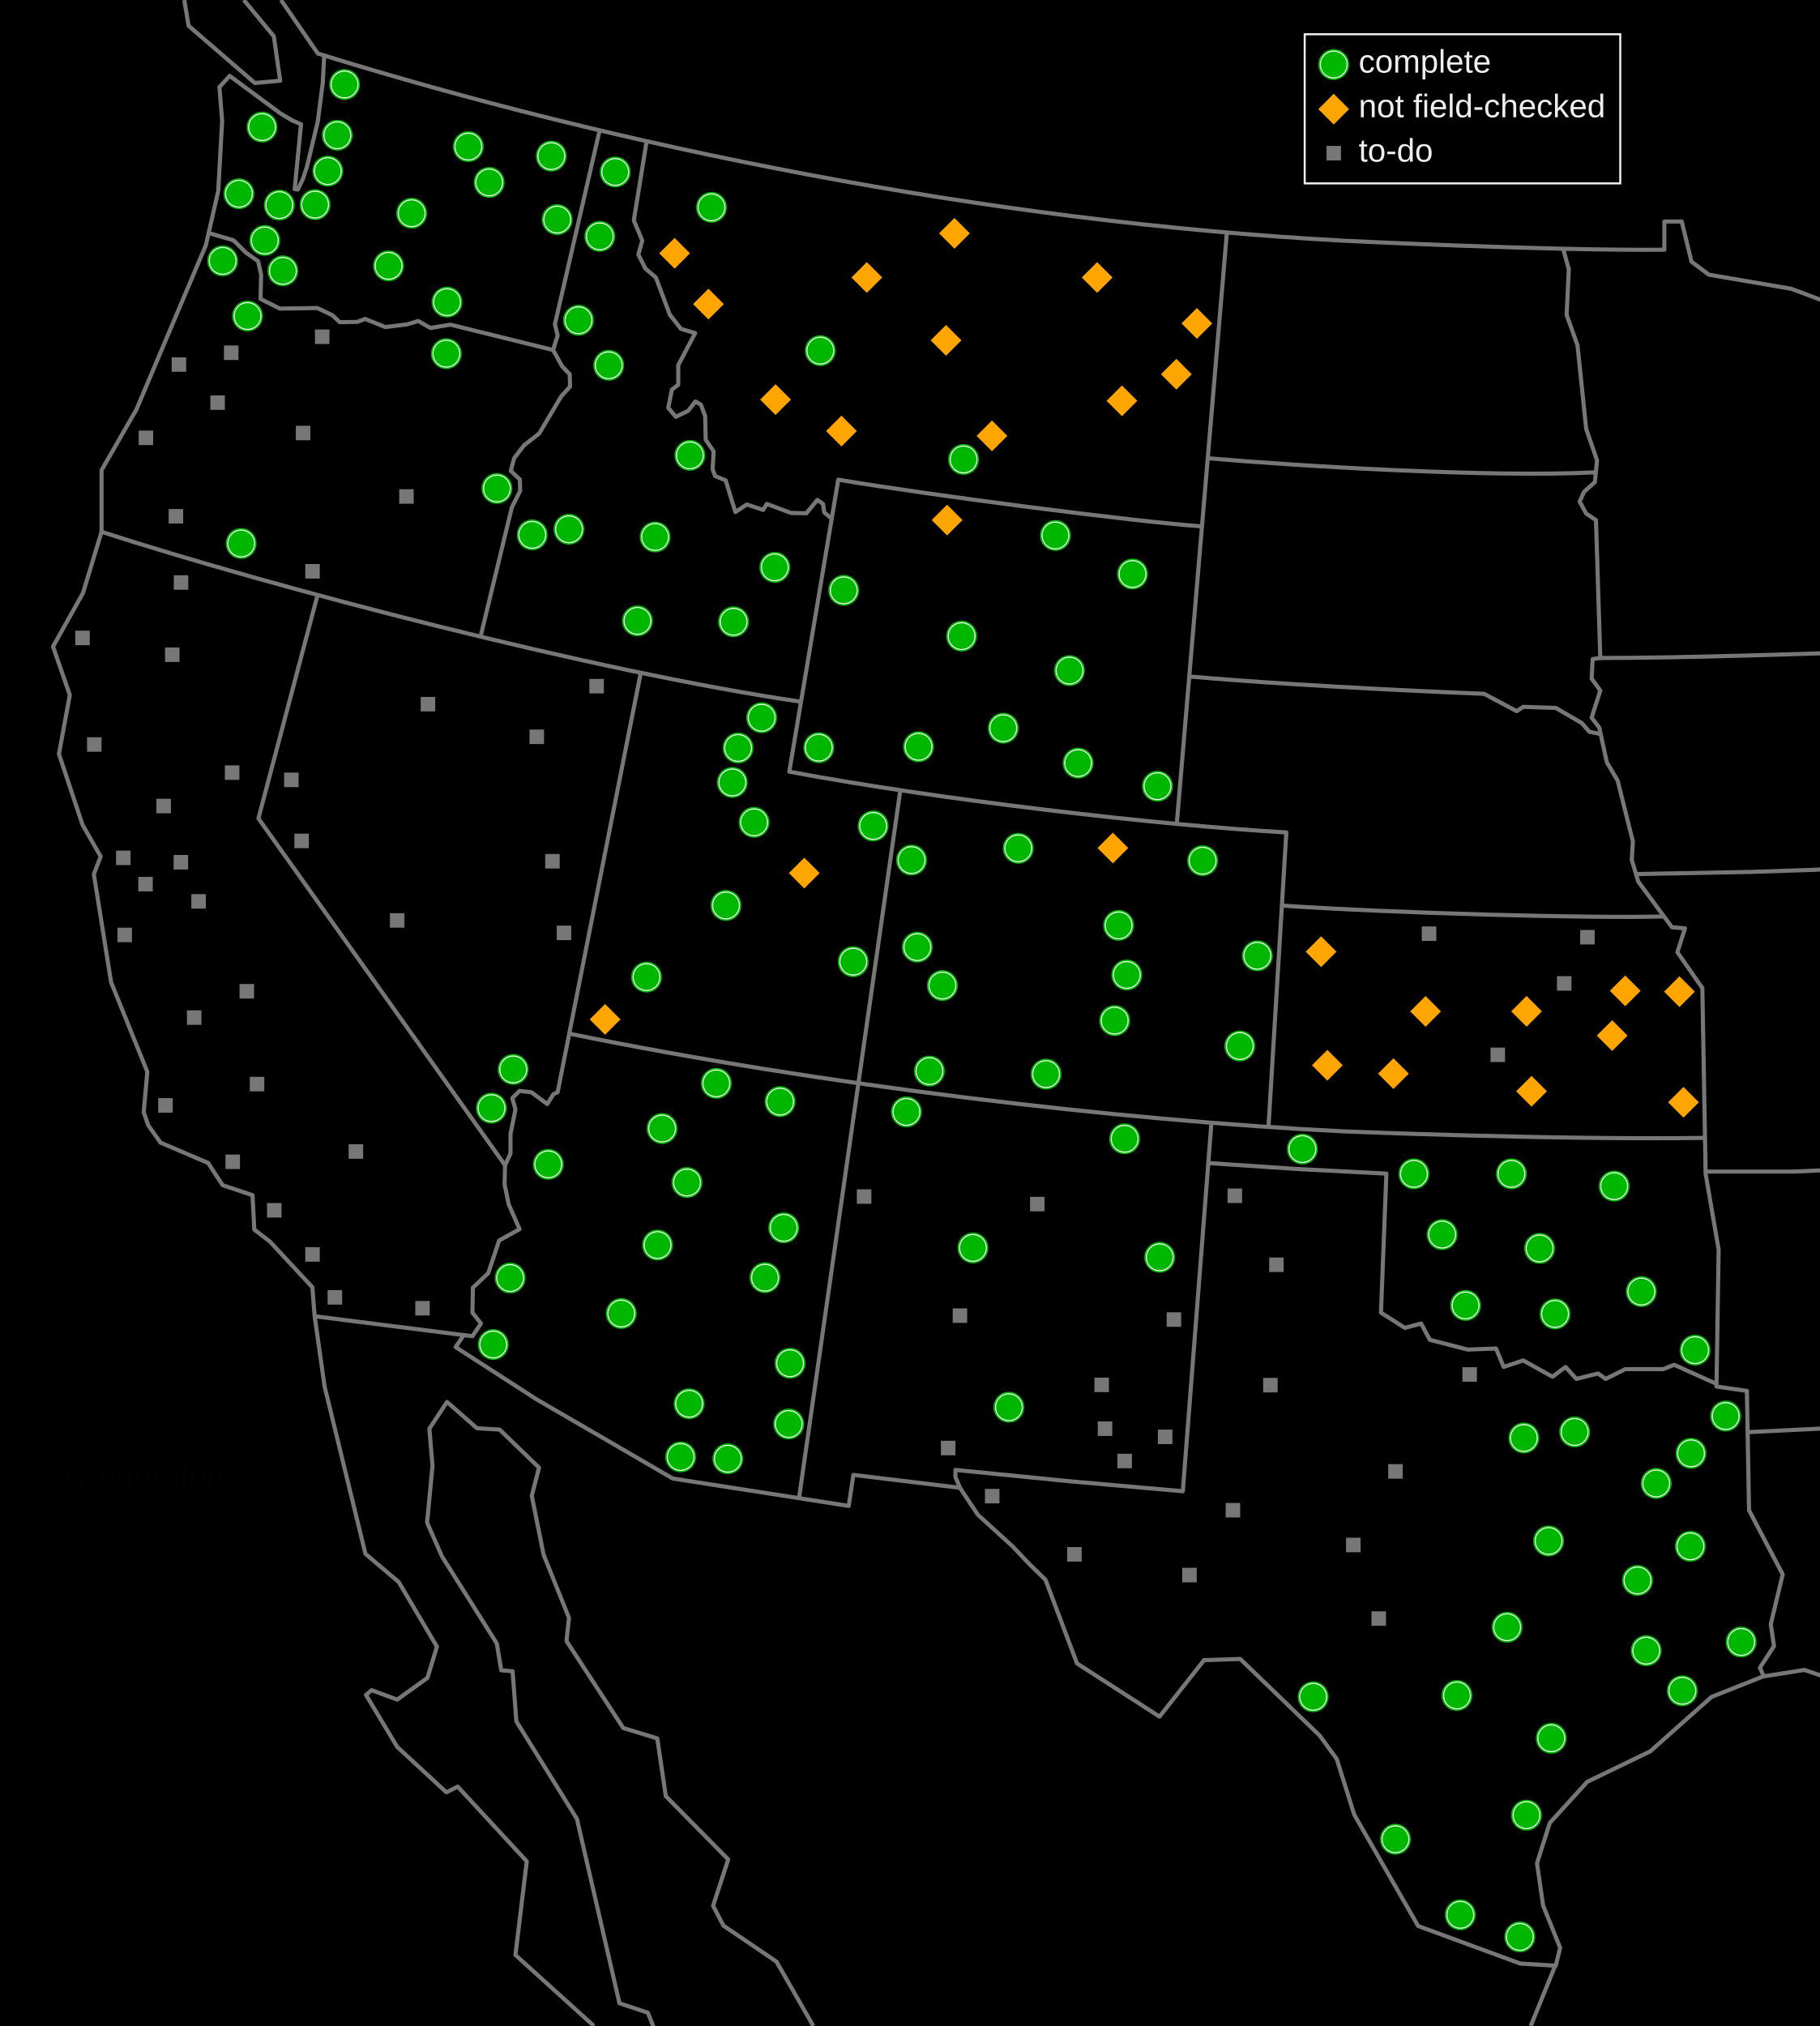
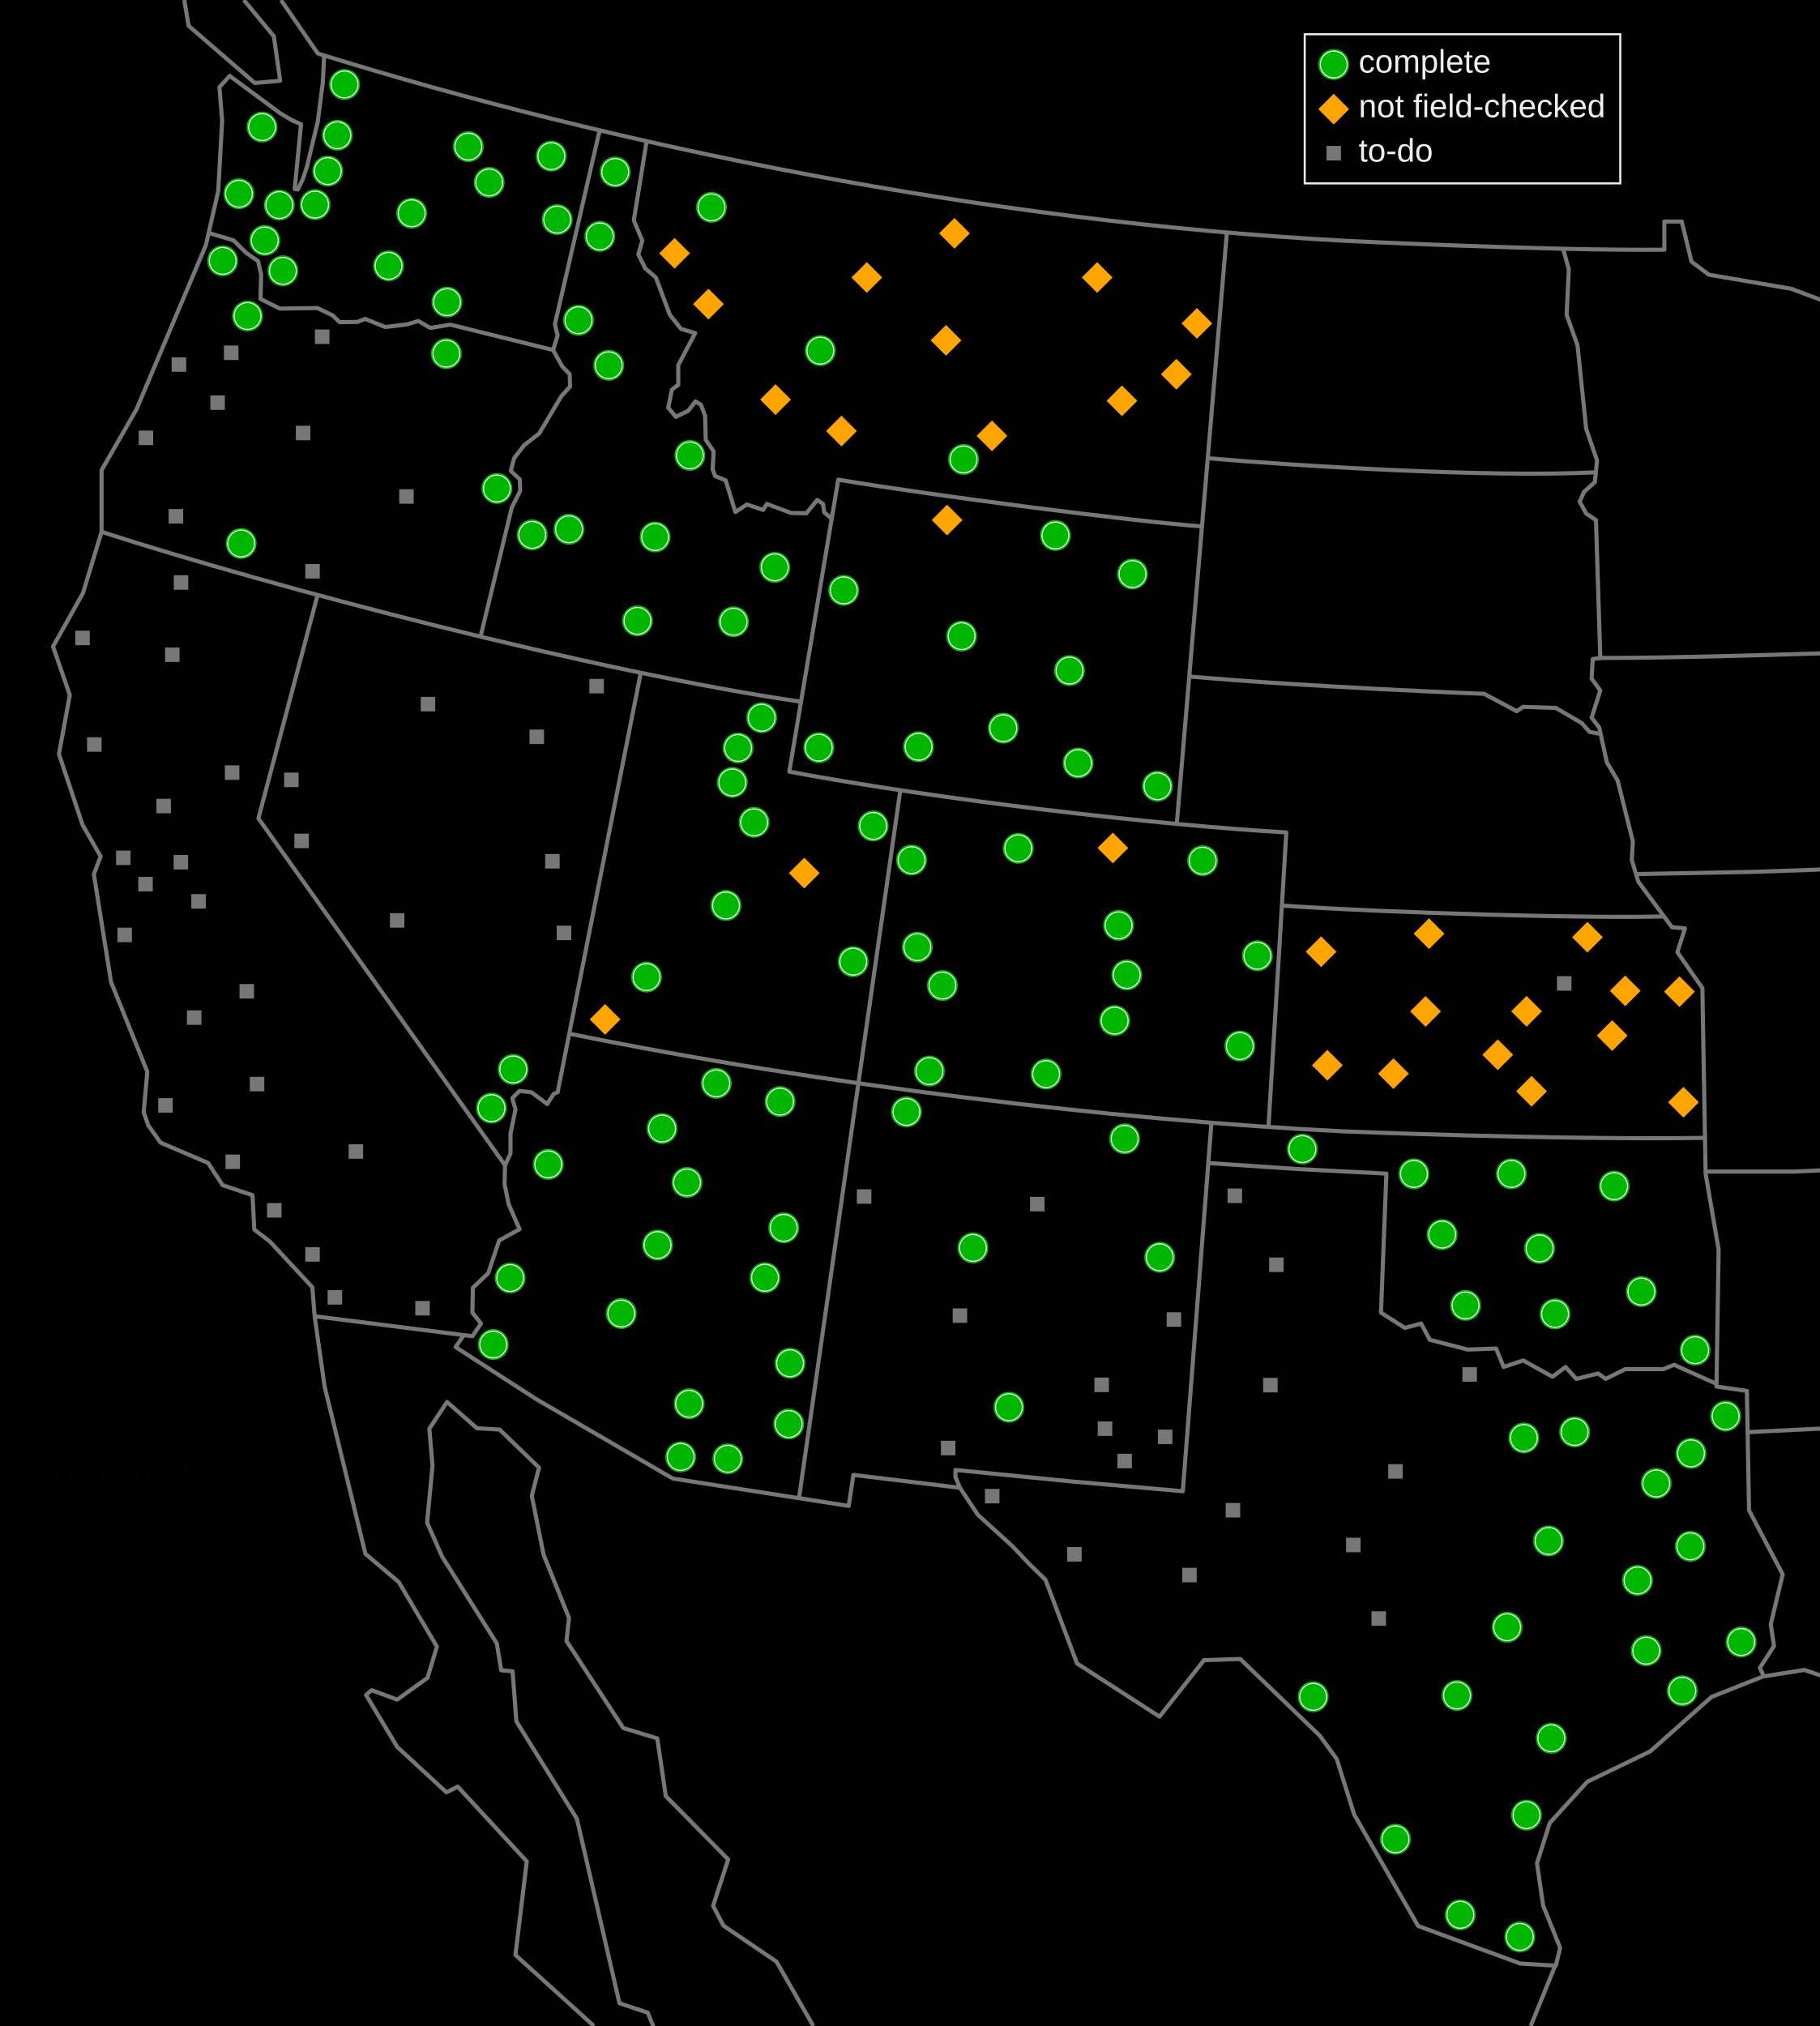
<svg xmlns="http://www.w3.org/2000/svg" xmlns:xlink="http://www.w3.org/1999/xlink" version="1.1" x="0px" y="0px" width="501.68px" height="558.55px" viewBox="0 0 501.68 558.55" xml:space="preserve">
  <symbol id="all" viewBox="-4.25 -4.25 8.5 8.5">
    <path style="fill:#00B700;" d="M4.25,0c0-2.35-1.9-4.25-4.25-4.25c-2.35,0-4.25,1.9-4.25,4.25S-2.35,4.25,0,4.25C2.35,4.25,4.25,2.35,4.25,0z" />
    <path style="fill:none;stroke:#FFFFFF;stroke-width:0.283;stroke-miterlimit:10;" d="M3.69,0c0-2.04-1.65-3.69-3.69-3.69S-3.68-2.04-3.68,0S-2.04,3.69,0,3.69S3.69,2.04,3.69,0z" />
  </symbol>
  <symbol id="cleanup" viewBox="-4.25 -4.25 8.5 8.5">
    <rect x="-3" y="-3" width="6" height="6" transform="rotate(45)" style="fill:orange" />
  </symbol>
  <symbol id="open" viewBox="-4.25 -4.25 8.5 8.5">
    <rect x="-2" y="-2" width="4" height="4" style="fill:#777" />
  </symbol>
  <symbol id="TODO" viewBox="-4.25 -4.25 8.5 8.5">
    <rect x="-2" y="-2" width="4" height="4" style="fill:red" />
  </symbol>
  <g id="map">
    <rect width="597.74" height="558.55" />
    <text id="made_by_nautofon" transform="matrix(1 0 0 1 15.00 410.00)" style="font-family:'ArialMT','Arial',sans-serif;fill:#020202;font-size:9px;">by nautofon</text>
    <path style="fill:none;stroke:#777777;stroke-width:1.134;stroke-linejoin:round;stroke-miterlimit:10;" d="M77.47,0l10.16,14.75c81.55,25.39,184,46.31,282.83,51.61 0 0 55.799 2.787 88.427 2.487v-7.783h4.789l2.694 11.076 4.789 3.592 22.75 3.891 14.368 5.388 10.178-2.993 17.362 4.49-13.47 7.184-18.858 18.559 0.299 2.395" />
    <line style="fill:none;stroke:#777777;stroke-width:1.134;stroke-linejoin:round;stroke-miterlimit:10;" x1="338.27" y1="64.1" x2="324.45" y2="227.16" />
    <polyline style="fill:none;stroke:#777777;stroke-width:1.134;stroke-linejoin:round;stroke-miterlimit:10;" points="87.56,164.04 71.25,225.62 139.25,321.25" />
    <polyline style="fill:none;stroke:#777777;stroke-width:1.134;stroke-linejoin:round;stroke-miterlimit:10;" points="176.67,185.49 153.75,301.12 152.62,301.62 150.88,304.38 146.5,301.12 143.25,300.75 141.25,302.75 142.12,305.88 140.75,312.62 140.75,318 139.25,321.25 139.12,326.5 140.25,332 143.25,338.88 137.62,342 134.62,351 130.38,355 130.25,361.88 132.62,364.88 130.25,368.38 86.75,362.88" />
    <polyline style="fill:none;stroke:#777777;stroke-width:1.134;stroke-linejoin:round;stroke-miterlimit:10;" points="50.81,0 52,7.12 70.25,22.88 77.25,22.25 75.5,10 67.22,0" />
    <path style="fill:none;stroke:#777777;stroke-width:1.134;stroke-linejoin:round;stroke-miterlimit:10;" d="m89.39 15.3-0.39 7.45-1.38 10.75-3 12.5-1.12 3.38-1.38 2.87-0.87-0.13 1.75-17.87-2.5-1.08-3.21-1.92-13.96-10.33-2.83 3.08 0.75 9.33-1.08 19.34-3.42 14.95-19.13 45.26-9.62 16.74v17l-5.12 16.88-8.26 14.75 4.63 13.37-3 16.26 6.5 19.5 5 8.74-1.87 4.88 4.74 29.75 10 24.75-1 11.12 1.26 3.63 3.37 4.75 13.13 5.62 4 6.13 8.24 2.75 0.5 9.5 4.26 3.25 11.74 12.63 0.63 8 2.75 19.37 11.25 46.13 9.177 7.754 10.54 17.833-2.607 8.605-8.344 5.997-7.04-2.607-1.565 1.304 8.605 14.341 13.559 12.516 3.129-1.565 19.035 20.599-3.129 25.814 21.642 19.574" />
    <path style="fill:none;stroke:#777777;stroke-width:1.134;stroke-linejoin:round;stroke-miterlimit:10;" d="m180.18 558.79-1.565-3.911-7.822-2.607-11.734-50.846-16.688-26.857-1.043-13.82-3.129-0.261-1.228-7.413-15.09-23.953-4.13-9.37 1.5-15.63-0.87-10.24 4.87-7.38 8.25 7.25 6.25 0.37 10.87 10.5-2 7.76 3.26 16.24 6.997 17.413-0.687 6.37 15.645 23.989 9.387 2.868 2.347 15.906 17.21 17.47-4.172 12.777 2.868 5.476 14.602 9.909 10.169 17.749" />
    <path style="fill:none;stroke:#777777;stroke-width:1.134;stroke-linejoin:round;stroke-miterlimit:10;" d="m127.87 368.07-2.25 3.31 22.26 14.37 37.62 21.87 48.5 7.55 1.29-8.55 29.38 3.55 4.95 7.45 9.5 8.63 4.68 4.93 4.464 4.358 8.681 23.049 22.75 14.668 12.273-15.566 9.989-0.323 21.93 21.149 4.666 6.405 4.83 15.362 17.624 30.7 28.183 10.36 9.765 0.577 1.202-4.926-4.701-11.674-1.683-11.626 3.523-11.123 10.338-11.353 17.362-8.382 16.902-15.012 14.229-5.642 11.375-1.796 13.171 4.49 14.967-3.592 14.368 10.477 12.872-0.299 6.585-4.191 6.885 2.395 2.694-2.993-3.891-3.592-0.299-8.082-2.993-5.388 6.885-4.191 13.47-2.395 15.53 0.898" />
    <line style="fill:none;stroke:#777777;stroke-width:1.134;stroke-linejoin:round;stroke-miterlimit:10;" x1="248.23" y1="217.87" x2="220.3" y2="413.04" />
    <path style="fill:none;stroke:#777777;stroke-width:1.134;stroke-linejoin:round;stroke-miterlimit:10;" d="M28,146.62c47.23,15.27,136.03,38.56,192.86,46.85" />
    <path style="fill:none;stroke:#777777;stroke-width:1.134;stroke-linejoin:round;stroke-miterlimit:10;" d="M156.95 284.97c69.54 14.18 151.01 23.87 213.51 26.94 0 0 58.194 2.396 99.503 1.797" />
    <path style="fill:none;stroke:#777777;stroke-width:1.134;stroke-linejoin:round;stroke-miterlimit:10;" d="M331.36,145.12c-18.79-1.34-74.68-8.56-100.24-12.88l-13.5,80.5c41,7.71,102.37,14.82,137.04,16.75l-4.92,81.2" />
    <polyline style="fill:none;stroke:#777777;stroke-width:1.134;stroke-linejoin:round;stroke-miterlimit:10;" points="334.01,309.54 326.12,411.12 295.42,408.42 263.42,405.25 263.42,407.17 264.67,410.17" />
    <path style="fill:none;stroke:#777777;stroke-width:1.134;stroke-linejoin:round;stroke-miterlimit:10;" d="m333.16 320.64 24.461 1.643 24.63 1.276-1.497 38.332 6.585 4.191 4.49-1.197 2.395 4.49 10.477 2.694 7.783-0.299 2.095 5.089 5.388-1.796 8.082 4.49 3.592-2.694 2.993 3.293 5.987-1.497 2.095 1.497 5.388-2.694h10.477l2.993-1.197 11.974 5.388" />
    <path style="fill:none;stroke:#777777;stroke-width:1.134;stroke-linejoin:round;stroke-miterlimit:10;" d="m353.22 249.65c31.131 2.095 85.611 3.592 105.67 2.993" />
    <path style="fill:none;stroke:#777777;stroke-width:1.134;stroke-linejoin:round;stroke-miterlimit:10;" d="m327.78 186.49c34.125 2.993 81.42 4.789 81.42 4.789l8.98 4.789 1.796-1.197 8.98 0.299 7.184 4.191 2.095 2.395 2.993 0.599" />
    <path style="fill:none;stroke:#777777;stroke-width:1.134;stroke-linejoin:round;stroke-miterlimit:10;" d="m332.87 126.32c24.246 2.095 77.529 5.388 107.16 3.891" />
    <polyline style="fill:none;stroke:#777777;stroke-width:1.134;stroke-linejoin:round;stroke-miterlimit:10;" points="165.33,35.93 153,89.38 153.75,92.5 152.5,96.5 155,101 157.08,103.17 157.17,106.58 154.75,109.25 148.67,119.5 144.5,122.75 141.75,126.33 140.83,129.83 143.33,132.17 143.42,135.33 141.12,139.88 132.49,175.53" />
    <polyline style="fill:none;stroke:#777777;stroke-width:1.134;stroke-linejoin:round;stroke-miterlimit:10;" points="178.29,38.93 174.75,60.75 177.08,66.33 176,70.17 177.92,74 180.83,76.5 184.67,86.75 187.75,90.67 191.67,91.83 187,100.67 187,106.08 185.25,107.42 184.25,112.42 186.33,114.92 189.75,113.25 191.75,110.67 193.25,111.58 194.42,114.67 194.58,121.25 196.75,124.42 196.5,129.42 197.17,131.25 200.08,132.42 202.75,141.17 205.92,139.08 210.42,140.58 211.42,138.92 218.08,141.42 222.33,141.5 225.33,137.83 226.92,138.92 227.25,141.25 229.32,143.01" />
    <polyline style="fill:none;stroke:#777777;stroke-width:1.134;stroke-linejoin:round;stroke-miterlimit:10;" points="57.53,64.23 64.38,66.25 67.92,69.75 71.17,72 72,75.75 71.83,82.42 77.17,85.08 87.5,84.92 91.67,86.92 93.67,88.83 98.5,88.75 100.67,87.92 106.25,90.17 112.25,89.42 115.33,88.5 118.67,90.42 124.17,89.5 152.5,96.5" />
    <path style="fill:none;stroke:#777777;stroke-width:1.134;stroke-linejoin:round;stroke-miterlimit:10;" d="m431.05 68.847 1.497 5.388-0.599 12.572 2.993 8.382 2.395 23.049 2.993 8.681-0.599 5.987-2.993 2.694-1.197 2.694 1.796 3.293 2.694 1.796 1.197 38.016-2.095 0.299-0.299 5.388 2.395 3.293-2.395 7.484 2.095 2.694 2.095 9.579 2.993 5.089 4.191 16.763-0.299 5.089 1.796 5.987 9.28 12.572 3.592 0.299-2.095 6.585 6.885 9.878 0.898 51.187 3.592 20.954-0.599 37.717 8.382 1.197 0.599 32.927 9.28 17.661-3.293 13.77 0.898 5.987-3.891 5.987 1.197 2.694" />
    <path style="fill:none;stroke:#777777;stroke-width:1.134;stroke-linejoin:round;stroke-miterlimit:10;" d="m440.93 181.4c24.246 0 58.371-1.197 76.93-1.796" />
    <path style="fill:none;stroke:#777777;stroke-width:1.134;stroke-linejoin:round;stroke-miterlimit:10;" d="m451.1 240.97 32.029-0.599 17.661-0.599 12.273-0.898 5.089 4.789" />
    <path style="fill:none;stroke:#777777;stroke-width:1.134;stroke-linejoin:round;stroke-miterlimit:10;" d="m470.56 322.99h24.246l32.329-1.497 17.062 0.299 1.796 2.694-4.789 5.987 10.776-0.299" />
    <path style="fill:none;stroke:#777777;stroke-width:1.134;stroke-linejoin:round;stroke-miterlimit:10;" d="m481.94 394.83 48.792-2.395" />
    <path style="fill:none;stroke:#777777;stroke-width:1.134;stroke-linejoin:round;stroke-miterlimit:10;" d="m428.87 541.7-6.822 16.841" />
  </g>
  <g id="legend" transform="translate(55)">
    <rect x="304.73" y="9.44" style="stroke:#EEEEEE;stroke-width:0.567;stroke-miterlimit:10;" width="87" height="41.12" />
    <text transform="matrix(1 0 0 1 319.5923 44.5608)" style="fill:#EEEEEE; font-family:'ArialMT','Arial',sans-serif; font-size:9px;">to-do</text>
    <use xlink:href="#open" width="8.5" height="8.5" id="legend-unkown_1_" x="-4.25" y="-4.25" transform="matrix(1 0 0 -1 312.729 42.2266)" style="overflow:visible;" />
    <text transform="matrix(1 0 0 1 319.5923 32.3207)" style="fill:#EEEEEE; font-family:'ArialMT','Arial',sans-serif; font-size:9px;">not field-checked</text>
    <use xlink:href="#cleanup" width="8.5" height="8.5" id="legend-some_1_" x="-4.25" y="-4.25" transform="matrix(1 0 0 -1 312.729 30.0874)" style="overflow:visible;" />
    <text transform="matrix(1 0 0 1 319.5933 20.0199)" style="fill:#EEEEEE; font-family:'ArialMT','Arial',sans-serif; font-size:9px;">complete</text>
    <use xlink:href="#all" width="8.5" height="8.5" id="legend-all_1_" x="-4.25" y="-4.25" transform="matrix(1 0 0 -1 312.729 17.7852)" style="overflow:visible;" />
  </g>
  <g id="data">
    <g id="AZ">
      <use xlink:href="#all" width="8.5" height="8.5" id="camp_verde" x="-4.25" y="-4.25" transform="matrix(1 0 0 -1 181.292 343.25)" style="overflow:visible;" />
      <use xlink:href="#all" width="8.5" height="8.5" id="clifton" x="-4.25" y="-4.25" transform="matrix(1 0 0 -1 217.8335 375.834)" style="overflow:visible;" />
      <use xlink:href="#all" width="8.5" height="8.5" id="ehrenberg" x="-4.25" y="-4.25" transform="matrix(1 0 0 -1 140.6665 352.334)" style="overflow:visible;" />
      <use xlink:href="#all" width="8.5" height="8.5" id="flagstaff" x="-4.25" y="-4.25" transform="matrix(1 0 0 -1 189.417 326)" style="overflow:visible;" />
      <use xlink:href="#all" width="8.5" height="8.5" id="g_canyon_vlg" x="-4.25" y="-4.25" transform="matrix(1 0 0 -1 182.542 311.125)" style="overflow:visible;" />
      <use xlink:href="#all" width="8.5" height="8.5" id="holbrook" x="-4.25" y="-4.25" transform="matrix(1 0 0 -1 216.084 338.5)" style="overflow:visible;" />
      <use xlink:href="#all" width="8.5" height="8.5" id="kayenta" x="-4.25" y="-4.25" transform="matrix(1 0 0 -1 215.0835 303.708)" style="overflow:visible;" />
      <use xlink:href="#all" width="8.5" height="8.5" id="kingman" x="-4.25" y="-4.25" transform="matrix(1 0 0 -1 151.167 321)" style="overflow:visible;" />
      <use xlink:href="#all" width="8.5" height="8.5" id="nogales" x="-4.25" y="-4.25" transform="matrix(1 0 0 -1 187.6665 401.667)" style="overflow:visible;" />
      <use xlink:href="#all" width="8.5" height="8.5" id="page" x="-4.25" y="-4.25" transform="matrix(1 0 0 -1 197.5005 298.667)" style="overflow:visible;" />
      <use xlink:href="#all" width="8.5" height="8.5" id="phoenix" x="-4.25" y="-4.25" transform="matrix(1 0 0 -1 171.292 362.125)" style="overflow:visible;" />
      <use xlink:href="#all" width="8.5" height="8.5" id="san_simon" x="-4.25" y="-4.25" transform="matrix(1 0 0 -1 217.4585 392.583)" style="overflow:visible;" />
      <use xlink:href="#all" width="8.5" height="8.5" id="show_low" x="-4.25" y="-4.25" transform="matrix(1 0 0 -1 210.917 352.25)" style="overflow:visible;" />
      <use xlink:href="#all" width="8.5" height="8.5" id="sierra_vista" x="-4.25" y="-4.25" transform="matrix(1 0 0 -1 200.6665 402.167)" style="overflow:visible;" />
      <use xlink:href="#all" width="8.5" height="8.5" id="tucson" x="-4.25" y="-4.25" transform="matrix(1 0 0 -1 190 387)" style="overflow:visible;" />
      <use xlink:href="#all" width="8.5" height="8.5" id="yuma" x="-4.25" y="-4.25" transform="matrix(1 0 0 -1 136 370.667)" style="overflow:visible;" />
    </g>
    <g id="CA">
      <use xlink:href="#open" width="8.5" height="8.5" id="bakersfield" x="-4.25" y="-4.25" transform="matrix(1 0 0 -1 70.875 298.874)" style="overflow:visible;" />
      <use xlink:href="#open" width="8.5" height="8.5" id="barstow" x="-4.25" y="-4.25" transform="matrix(1 0 0 -1 98.125 317.458)" style="overflow:visible;" />
      <use xlink:href="#open" width="8.5" height="8.5" id="carlsbad" x="-4.25" y="-4.25" transform="matrix(1 0 0 -1 86.1655 345.834)" style="overflow:visible;" />
      <use xlink:href="#open" width="8.5" height="8.5" id="el_centro" x="-4.25" y="-4.25" transform="matrix(1 0 0 -1 116.499 360.668)" style="overflow:visible;" />
      <use xlink:href="#open" width="8.5" height="8.5" id="eureka" x="-4.25" y="-4.25" transform="matrix(1 0 0 -1 22.7495 175.875)" style="overflow:visible;" />
      <use xlink:href="#open" width="8.5" height="8.5" id="fresno" x="-4.25" y="-4.25" transform="matrix(1 0 0 -1 68.042 273.2905)" style="overflow:visible;" />
      <use xlink:href="#open" width="8.5" height="8.5" id="hilt" x="-4.25" y="-4.25" transform="matrix(1 0 0 -1 49.9165 160.5835)" style="overflow:visible;" />
      <use xlink:href="#open" width="8.5" height="8.5" id="huron" x="-4.25" y="-4.25" transform="matrix(1 0 0 -1 53.542 280.5405)" style="overflow:visible;" />
      <use xlink:href="#open" width="8.5" height="8.5" id="los_angeles" x="-4.25" y="-4.25" transform="matrix(1 0 0 -1 75.6235 333.668)" style="overflow:visible;" />
      <use xlink:href="#open" width="8.5" height="8.5" id="oakdale" x="-4.25" y="-4.25" transform="matrix(1 0 0 -1 54.7495 248.5)" style="overflow:visible;" />
      <use xlink:href="#open" width="8.5" height="8.5" id="oakland" x="-4.25" y="-4.25" transform="matrix(1 0 0 -1 40.1245 243.75)" style="overflow:visible;" />
      <use xlink:href="#open" width="8.5" height="8.5" id="oxnard" x="-4.25" y="-4.25" transform="matrix(1 0 0 -1 64.1675 320.292)" style="overflow:visible;" />
      <use xlink:href="#open" width="8.5" height="8.5" id="redding" x="-4.25" y="-4.25" transform="matrix(1 0 0 -1 47.4995 180.5)" style="overflow:visible;" />
      <use xlink:href="#open" width="8.5" height="8.5" id="sacramento" x="-4.25" y="-4.25" transform="matrix(1 0 0 -1 45.124 222.2095)" style="overflow:visible;" />
      <use xlink:href="#open" width="8.5" height="8.5" id="san_diego" x="-4.25" y="-4.25" transform="matrix(1 0 0 -1 92.3325 357.668)" style="overflow:visible;" />
      <use xlink:href="#open" width="8.5" height="8.5" id="san_francisc" x="-4.25" y="-4.25" transform="matrix(1 0 0 -1 33.9995 236.5)" style="overflow:visible;" />
      <use xlink:href="#open" width="8.5" height="8.5" id="santa_cruz" x="-4.25" y="-4.25" transform="matrix(1 0 0 -1 34.3745 257.75)" style="overflow:visible;" />
      <use xlink:href="#open" width="8.5" height="8.5" id="santa_maria" x="-4.25" y="-4.25" transform="matrix(1 0 0 -1 45.6245 304.75)" style="overflow:visible;" />
      <use xlink:href="#open" width="8.5" height="8.5" id="stockton" x="-4.25" y="-4.25" transform="matrix(1 0 0 -1 49.874 237.7095)" style="overflow:visible;" />
      <use xlink:href="#open" width="8.5" height="8.5" id="truckee" x="-4.25" y="-4.25" transform="matrix(1 0 0 -1 63.9995 213)" style="overflow:visible;" />
      <use xlink:href="#open" width="8.5" height="8.5" id="ukiah" x="-4.25" y="-4.25" transform="matrix(1 0 0 -1 25.9995 205.25)" style="overflow:visible;" />
    </g>
    <g id="CO">
      <use xlink:href="#all" width="8.5" height="8.5" id="alamosa" x="-4.25" y="-4.25" transform="matrix(1 0 0 -1 288.4165 296.1221)" style="overflow:visible;" />
      <use xlink:href="#all" width="8.5" height="8.5" id="burlington" x="-4.25" y="-4.25" transform="matrix(1 0 0 -1 346.667 263.4971)" style="overflow:visible;" />
      <use xlink:href="#all" width="8.5" height="8.5" id="colorado_spr" x="-4.25" y="-4.25" transform="matrix(1 0 0 -1 310.6665 268.7886)" style="overflow:visible;" />
      <use xlink:href="#all" width="8.5" height="8.5" id="denver" x="-4.25" y="-4.25" transform="matrix(1 0 0 -1 308.4165 255.1221)" style="overflow:visible;" />
      <use xlink:href="#all" width="8.5" height="8.5" id="durango" x="-4.25" y="-4.25" transform="matrix(1 0 0 -1 256.25 295.2886)" style="overflow:visible;" />
      <use xlink:href="#cleanup" width="8.5" height="8.5" id="fort_collins" x="-4.25" y="-4.25" transform="matrix(1 0 0 -1 306.833 233.7886)" style="overflow:visible;" />
      <use xlink:href="#all" width="8.5" height="8.5" id="grand_juncti" x="-4.25" y="-4.25" transform="matrix(1 0 0 -1 252.916 261.1221)" style="overflow:visible;" />
      <use xlink:href="#all" width="8.5" height="8.5" id="lamar" x="-4.25" y="-4.25" transform="matrix(1 0 0 -1 341.833 288.3721)" style="overflow:visible;" />
      <use xlink:href="#all" width="8.5" height="8.5" id="montrose" x="-4.25" y="-4.25" transform="matrix(1 0 0 -1 259.833 271.7051)" style="overflow:visible;" />
      <use xlink:href="#all" width="8.5" height="8.5" id="pueblo" x="-4.25" y="-4.25" transform="matrix(1 0 0 -1 307.333 281.3721)" style="overflow:visible;" />
      <use xlink:href="#all" width="8.5" height="8.5" id="rangely" x="-4.25" y="-4.25" transform="matrix(1 0 0 -1 251.333 237.1221)" style="overflow:visible;" />
      <use xlink:href="#all" width="8.5" height="8.5" id="steamboat_sp" x="-4.25" y="-4.25" transform="matrix(1 0 0 -1 280.7495 233.8721)" style="overflow:visible;" />
      <use xlink:href="#all" width="8.5" height="8.5" id="sterling" x="-4.25" y="-4.25" transform="matrix(1 0 0 -1 331.583 237.2886)" style="overflow:visible;" />
    </g>
    <g id="ID">
      <use xlink:href="#all" width="8.5" height="8.5" id="boise" x="-4.25" y="-4.25" transform="matrix(1 0 0 -1 156.8745 145.9141)" style="overflow:visible;" />
      <use xlink:href="#all" width="8.5" height="8.5" id="coeur_dalene" x="-4.25" y="-4.25" transform="matrix(1 0 0 -1 165.3745 65.1641)" style="overflow:visible;" />
      <use xlink:href="#all" width="8.5" height="8.5" id="grangeville" x="-4.25" y="-4.25" transform="matrix(1 0 0 -1 167.833 100.7056)" style="overflow:visible;" />
      <use xlink:href="#all" width="8.5" height="8.5" id="idaho_falls" x="-4.25" y="-4.25" transform="matrix(1 0 0 -1 213.6245 156.4141)" style="overflow:visible;" />
      <use xlink:href="#all" width="8.5" height="8.5" id="ketchum" x="-4.25" y="-4.25" transform="matrix(1 0 0 -1 180.6245 148.0391)" style="overflow:visible;" />
      <use xlink:href="#all" width="8.5" height="8.5" id="lewiston" x="-4.25" y="-4.25" transform="matrix(1 0 0 -1 159.4995 88.2891)" style="overflow:visible;" />
      <use xlink:href="#all" width="8.5" height="8.5" id="nampa" x="-4.25" y="-4.25" transform="matrix(1 0 0 -1 146.7495 147.4556)" style="overflow:visible;" />
      <use xlink:href="#all" width="8.5" height="8.5" id="pocatello" x="-4.25" y="-4.25" transform="matrix(1 0 0 -1 202.2495 171.4141)" style="overflow:visible;" />
      <use xlink:href="#all" width="8.5" height="8.5" id="salmon" x="-4.25" y="-4.25" transform="matrix(1 0 0 -1 190.2075 125.5391)" style="overflow:visible;" />
      <use xlink:href="#all" width="8.5" height="8.5" id="sandpoint" x="-4.25" y="-4.25" transform="matrix(1 0 0 -1 169.6245 47.4141)" style="overflow:visible;" />
      <use xlink:href="#all" width="8.5" height="8.5" id="twin_falls" x="-4.25" y="-4.25" transform="matrix(1 0 0 -1 175.7495 171.1641)" style="overflow:visible;" />
    </g>
    <g id="KS">
      <use xlink:href="#cleanup" width="8.5" height="8.5" id="colby" transform="translate(360 258.13)" />
      <use xlink:href="#cleanup" width="8.5" height="8.5" id="dodge_city" transform="translate(379.94 291.74)" />
      <use xlink:href="#cleanup" width="8.5" height="8.5" id="emporia" transform="translate(440.25 281.26)" />
      <use xlink:href="#cleanup" width="8.5" height="8.5" id="garden_city" transform="translate(361.72 289.43)" />
      <use xlink:href="#cleanup" width="8.5" height="8.5" id="hays" transform="translate(388.8 274.59)" />
-       <use xlink:href="#open" width="8.5" height="8.5" id="hutchinson" transform="translate(408.71 286.55)" />
+       <use xlink:href="#cleanup" width="8.5" height="8.5" id="hutchinson" transform="translate(408.71 286.55)" />
      <use xlink:href="#open" width="8.5" height="8.5" id="junction_cit" transform="translate(427.03 266.87)" />
      <use xlink:href="#cleanup" width="8.5" height="8.5" id="kansas_city" transform="translate(458.8 269.14)" />
-       <use xlink:href="#open" width="8.5" height="8.5" id="marysville" transform="translate(433.43 254.13)" />
-       <use xlink:href="#open" width="8.5" height="8.5" id="phillipsburg" transform="translate(389.76 253.16)" />
+       <use xlink:href="#cleanup" width="8.5" height="8.5" id="marysville" transform="translate(433.43 254.13)" />
+       <use xlink:href="#cleanup" width="8.5" height="8.5" id="phillipsburg" transform="translate(389.76 253.16)" />
      <use xlink:href="#cleanup" width="8.5" height="8.5" id="pittsburg" transform="translate(459.91 299.64)" />
      <use xlink:href="#cleanup" width="8.5" height="8.5" id="salina_ks" transform="translate(416.65 274.57)" />
      <use xlink:href="#cleanup" width="8.5" height="8.5" id="topeka" transform="translate(443.85 268.92)" />
      <use xlink:href="#cleanup" width="8.5" height="8.5" id="wichita" transform="translate(418.02 296.61)" />
    </g>
    <g id="MT">
      <use xlink:href="#cleanup" width="8.5" height="8.5" id="billings" x="-4.25" y="-4.25" transform="matrix(1 0 0 -1 273.4985 120.168)" style="overflow:visible;" />
      <use xlink:href="#cleanup" width="8.5" height="8.5" id="bozeman" x="-4.25" y="-4.25" transform="matrix(1 0 0 -1 231.998 118.8345)" style="overflow:visible;" />
      <use xlink:href="#cleanup" width="8.5" height="8.5" id="butte" x="-4.25" y="-4.25" transform="matrix(1 0 0 -1 213.8315 110.168)" style="overflow:visible;" />
      <use xlink:href="#cleanup" width="8.5" height="8.5" id="glasgow_mt" x="-4.25" y="-4.25" transform="matrix(1 0 0 -1 302.4985 76.501)" style="overflow:visible;" />
      <use xlink:href="#cleanup" width="8.5" height="8.5" id="glendive" x="-4.25" y="-4.25" transform="matrix(1 0 0 -1 324.332 103.168)" style="overflow:visible;" />
      <use xlink:href="#cleanup" width="8.5" height="8.5" id="great_falls" x="-4.25" y="-4.25" transform="matrix(1 0 0 -1 238.9985 76.5015)" style="overflow:visible;" />
      <use xlink:href="#cleanup" width="8.5" height="8.5" id="havre" x="-4.25" y="-4.25" transform="matrix(1 0 0 -1 263.165 64.3345)" style="overflow:visible;" />
      <use xlink:href="#all" width="8.5" height="8.5" id="helena" x="-4.25" y="-4.25" transform="matrix(1 0 0 -1 226.1655 96.668)" style="overflow:visible;" />
      <use xlink:href="#all" width="8.5" height="8.5" id="kalispell" x="-4.25" y="-4.25" transform="matrix(1 0 0 -1 196.165 57.168)" style="overflow:visible;" />
      <use xlink:href="#all" width="8.5" height="8.5" id="laurel" x="-4.25" y="-4.25" transform="matrix(1 0 0 -1 265.665 126.6675)" style="overflow:visible;" />
      <use xlink:href="#cleanup" width="8.5" height="8.5" id="lewistown" x="-4.25" y="-4.25" transform="matrix(1 0 0 -1 260.832 93.835)" style="overflow:visible;" />
      <use xlink:href="#cleanup" width="8.5" height="8.5" id="miles_city" x="-4.25" y="-4.25" transform="matrix(1 0 0 -1 309.332 110.502)" style="overflow:visible;" />
      <use xlink:href="#cleanup" width="8.5" height="8.5" id="missoula" x="-4.25" y="-4.25" transform="matrix(1 0 0 -1 195.332 83.8345)" style="overflow:visible;" />
      <use xlink:href="#cleanup" width="8.5" height="8.5" id="sidney" x="-4.25" y="-4.25" transform="matrix(1 0 0 -1 329.998 89.1675)" style="overflow:visible;" />
      <use xlink:href="#cleanup" width="8.5" height="8.5" id="thompson_f" x="-4.25" y="-4.25" transform="matrix(1 0 0 -1 185.9985 69.8345)" style="overflow:visible;" />
    </g>
    <g id="NM">
      <use xlink:href="#all" width="8.5" height="8.5" id="alamogordo" x="-4.25" y="-4.25" transform="matrix(1 0 0 -1 278.1665 387.9561)" style="overflow:visible;" />
      <use xlink:href="#all" width="8.5" height="8.5" id="albuquerque" x="-4.25" y="-4.25" transform="matrix(1 0 0 -1 268.25 344.0381)" style="overflow:visible;" />
      <use xlink:href="#open" width="8.5" height="8.5" id="artesia" x="-4.25" y="-4.25" transform="matrix(1 0 0 -1 304.6665 393.873)" style="overflow:visible;" />
      <use xlink:href="#open" width="8.5" height="8.5" id="carlsbad_nm" x="-4.25" y="-4.25" transform="matrix(1 0 0 -1 310.0835 402.79)" style="overflow:visible;" />
      <use xlink:href="#open" width="8.5" height="8.5" id="clovis" x="-4.25" y="-4.25" transform="matrix(1 0 0 -1 323.6665 363.7891)" style="overflow:visible;" />
      <use xlink:href="#all" width="8.5" height="8.5" id="farmington" x="-4.25" y="-4.25" transform="matrix(1 0 0 -1 249.916 306.5381)" style="overflow:visible;" />
      <use xlink:href="#open" width="8.5" height="8.5" id="gallup" x="-4.25" y="-4.25" transform="matrix(1 0 0 -1 238.2495 329.8721)" style="overflow:visible;" />
      <use xlink:href="#open" width="8.5" height="8.5" id="hobbs" x="-4.25" y="-4.25" transform="matrix(1 0 0 -1 321.25 396.123)" style="overflow:visible;" />
      <use xlink:href="#open" width="8.5" height="8.5" id="las_cruces" x="-4.25" y="-4.25" transform="matrix(1 0 0 -1 261.4165 399.2061)" style="overflow:visible;" />
      <use xlink:href="#all" width="8.5" height="8.5" id="raton" x="-4.25" y="-4.25" transform="matrix(1 0 0 -1 310.083 313.9551)" style="overflow:visible;" />
      <use xlink:href="#open" width="8.5" height="8.5" id="roswell" x="-4.25" y="-4.25" transform="matrix(1 0 0 -1 303.75 381.7891)" style="overflow:visible;" />
      <use xlink:href="#open" width="8.5" height="8.5" id="santa_fe" x="-4.25" y="-4.25" transform="matrix(1 0 0 -1 285.9995 331.9551)" style="overflow:visible;" />
      <use xlink:href="#open" width="8.5" height="8.5" id="socorro" x="-4.25" y="-4.25" transform="matrix(1 0 0 -1 264.6665 362.7051)" style="overflow:visible;" />
      <use xlink:href="#all" width="8.5" height="8.5" id="tucumcari" x="-4.25" y="-4.25" transform="matrix(1 0 0 -1 319.75 346.6221)" style="overflow:visible;" />
    </g>
    <g id="NV">
      <use xlink:href="#open" width="8.5" height="8.5" id="carson_city" x="-4.25" y="-4.25" transform="matrix(1 0 0 -1 83.165 231.833)" style="overflow:visible;" />
      <use xlink:href="#open" width="8.5" height="8.5" id="elko" x="-4.25" y="-4.25" transform="matrix(1 0 0 -1 147.9995 203.125)" style="overflow:visible;" />
      <use xlink:href="#open" width="8.5" height="8.5" id="ely" x="-4.25" y="-4.25" transform="matrix(1 0 0 -1 152.312 237.4375)" style="overflow:visible;" />
      <use xlink:href="#open" width="8.5" height="8.5" id="jackpot" x="-4.25" y="-4.25" transform="matrix(1 0 0 -1 164.4985 189.1665)" style="overflow:visible;" />
      <use xlink:href="#all" width="8.5" height="8.5" id="las_vegas" x="-4.25" y="-4.25" transform="matrix(1 0 0 -1 141.4985 294.833)" style="overflow:visible;" />
      <use xlink:href="#open" width="8.5" height="8.5" id="pioche" x="-4.25" y="-4.25" transform="matrix(1 0 0 -1 155.4995 257.1875)" style="overflow:visible;" />
      <use xlink:href="#all" width="8.5" height="8.5" id="primm" x="-4.25" y="-4.25" transform="matrix(1 0 0 -1 135.4985 305.5)" style="overflow:visible;" />
      <use xlink:href="#open" width="8.5" height="8.5" id="reno" x="-4.25" y="-4.25" transform="matrix(1 0 0 -1 80.332 215)" style="overflow:visible;" />
      <use xlink:href="#open" width="8.5" height="8.5" id="tonopah" x="-4.25" y="-4.25" transform="matrix(1 0 0 -1 109.4995 253.75)" style="overflow:visible;" />
      <use xlink:href="#open" width="8.5" height="8.5" id="winnemucca" x="-4.25" y="-4.25" transform="matrix(1 0 0 -1 117.9995 194.125)" style="overflow:visible;" />
    </g>
    <g id="OK" transform="translate(-4.25 -4.25)">
      <use xlink:href="#all" width="8.5" height="8.5" id="ardmore" transform="translate(428.75 362.24)" />
      <use xlink:href="#all" width="8.5" height="8.5" id="clinton" transform="translate(397.62 340.36)" />
      <use xlink:href="#all" width="8.5" height="8.5" id="enid" transform="translate(416.71 323.62)" />
      <use xlink:href="#all" width="8.5" height="8.5" id="guymon" transform="translate(359.08 316.79)" />
      <use xlink:href="#all" width="8.5" height="8.5" id="idabel" transform="translate(467.37 372.22)" />
      <use xlink:href="#all" width="8.5" height="8.5" id="lawton" transform="translate(404.08 359.89)" />
      <use xlink:href="#all" width="8.5" height="8.5" id="mcalester" transform="translate(452.54 356.07)" />
      <use xlink:href="#all" width="8.5" height="8.5" id="oklahoma_cit" transform="translate(424.49 344.17)" />
      <use xlink:href="#all" width="8.5" height="8.5" id="tulsa" transform="translate(445.05 327)" />
      <use xlink:href="#all" width="8.5" height="8.5" id="woodward" transform="translate(389.84 323.62)" />
    </g>
    <g id="OR">
      <use xlink:href="#all" width="8.5" height="8.5" id="astoria" x="-4.25" y="-4.25" transform="matrix(1 0 0 -1 61.3979 71.917)" style="overflow:visible;" />
      <use xlink:href="#open" width="8.5" height="8.5" id="bend" x="-4.25" y="-4.25" transform="matrix(1 0 0 -1 83.5645 119.375)" style="overflow:visible;" />
      <use xlink:href="#open" width="8.5" height="8.5" id="burns" x="-4.25" y="-4.25" transform="matrix(1 0 0 -1 112.0645 136.875)" style="overflow:visible;" />
      <use xlink:href="#open" width="8.5" height="8.5" id="coos_bay" x="-4.25" y="-4.25" transform="matrix(1 0 0 -1 40.231 120.708)" style="overflow:visible;" />
      <use xlink:href="#open" width="8.5" height="8.5" id="eugene" x="-4.25" y="-4.25" transform="matrix(1 0 0 -1 59.9995 110.9995)" style="overflow:visible;" />
      <use xlink:href="#all" width="8.5" height="8.5" id="klamath_f" x="-4.25" y="-4.25" transform="matrix(1 0 0 -1 66.4995 149.833)" style="overflow:visible;" />
      <use xlink:href="#open" width="8.5" height="8.5" id="lakeview" x="-4.25" y="-4.25" transform="matrix(1 0 0 -1 86.1665 157.5)" style="overflow:visible;" />
      <use xlink:href="#open" width="8.5" height="8.5" id="medford" x="-4.25" y="-4.25" transform="matrix(1 0 0 -1 48.4995 142.333)" style="overflow:visible;" />
      <use xlink:href="#open" width="8.5" height="8.5" id="newport" x="-4.25" y="-4.25" transform="matrix(1 0 0 -1 49.333 100.4995)" style="overflow:visible;" />
      <use xlink:href="#all" width="8.5" height="8.5" id="ontario" x="-4.25" y="-4.25" transform="matrix(1 0 0 -1 136.9995 134.6665)" style="overflow:visible;" />
      <use xlink:href="#all" width="8.5" height="8.5" id="pendleton" x="-4.25" y="-4.25" transform="matrix(1 0 0 -1 123.0645 97.5)" style="overflow:visible;" />
      <use xlink:href="#all" width="8.5" height="8.5" id="portland" x="-4.25" y="-4.25" transform="matrix(1 0 0 -1 68.2495 87.1245)" style="overflow:visible;" />
      <use xlink:href="#open" width="8.5" height="8.5" id="salem" x="-4.25" y="-4.25" transform="matrix(1 0 0 -1 63.7495 97.2495)" style="overflow:visible;" />
      <use xlink:href="#open" width="8.5" height="8.5" id="the_dalles" x="-4.25" y="-4.25" transform="matrix(1 0 0 -1 88.833 92.833)" style="overflow:visible;" />
    </g>
    <g id="TX" transform="translate(-63.713 95.304)">
      <use xlink:href="#open" width="8.5" height="8.5" id="abilene" transform="translate(444.21 306.1)" />
      <use xlink:href="#open" width="8.5" height="8.5" id="amarillo" transform="translate(411.39 249.13)" />
      <use xlink:href="#all" width="8.5" height="8.5" id="austin" transform="translate(475 349.06)" />
      <use xlink:href="#all" width="8.5" height="8.5" id="beaumont" transform="translate(539.53 353.12)" />
      <use xlink:href="#all" width="8.5" height="8.5" id="brownsville" transform="translate(478.5 434.43)" />
      <use xlink:href="#all" width="8.5" height="8.5" id="corpus_chris" transform="translate(480.34 400.87)" />
      <use xlink:href="#open" width="8.5" height="8.5" id="dalhart" transform="translate(399.92 230.11)" />
      <use xlink:href="#all" width="8.5" height="8.5" id="dallas" transform="translate(493.62 295.22)" />
      <use xlink:href="#all" width="8.5" height="8.5" id="del_rio" transform="translate(421.53 368.24)" />
      <use xlink:href="#open" width="8.5" height="8.5" id="el_paso" transform="translate(333.03 312.92)" />
      <use xlink:href="#open" width="8.5" height="8.5" id="fort_stockto" transform="translate(387.42 334.68)" />
      <use xlink:href="#all" width="8.5" height="8.5" id="fort_worth" transform="translate(479.61 296.88)" />
      <use xlink:href="#all" width="8.5" height="8.5" id="galveston" transform="translate(523.3 366.58)" />
      <use xlink:href="#all" width="8.5" height="8.5" id="houston" transform="translate(513.35 355.52)" />
      <use xlink:href="#all" width="8.5" height="8.5" id="huntsville" transform="translate(510.95 336.16)" />
      <use xlink:href="#open" width="8.5" height="8.5" id="junction" transform="translate(439.6 346.67)" />
      <use xlink:href="#all" width="8.5" height="8.5" id="laredo" transform="translate(444.21 407.51)" />
      <use xlink:href="#all" width="8.5" height="8.5" id="longview_tx" transform="translate(525.7 301.12)" />
      <use xlink:href="#open" width="8.5" height="8.5" id="lubbock" transform="translate(409.73 282.32)" />
      <use xlink:href="#all" width="8.5" height="8.5" id="lufkin" transform="translate(525.52 326.75)" />
      <use xlink:href="#all" width="8.5" height="8.5" id="mcallen" transform="translate(462.09 428.34)" />
      <use xlink:href="#open" width="8.5" height="8.5" id="odessa" transform="translate(399.4 316.8)" />
      <use xlink:href="#open" width="8.5" height="8.5" id="san_angelo" transform="translate(432.59 326.38)" />
      <use xlink:href="#all" width="8.5" height="8.5" id="san_antonio" transform="translate(461.17 367.87)" />
      <use xlink:href="#all" width="8.5" height="8.5" id="texarkana" transform="translate(535.25 290.84)" />
      <use xlink:href="#all" width="8.5" height="8.5" id="tyler" transform="translate(516.11 309.42)" />
      <use xlink:href="#open" width="8.5" height="8.5" id="van_horn" transform="translate(355.7 328.96)" />
      <use xlink:href="#all" width="8.5" height="8.5" id="victoria" transform="translate(487.17 379.67)" />
      <use xlink:href="#all" width="8.5" height="8.5" id="waco" transform="translate(486.43 325.28)" />
      <use xlink:href="#open" width="8.5" height="8.5" id="wichita_fall" transform="translate(464.67 279.37)" />
    </g>
    <g id="UT">
      <use xlink:href="#all" width="8.5" height="8.5" id="cedar_city" x="-4.25" y="-4.25" transform="matrix(1 0 0 -1 178.2495 269.3726)" style="overflow:visible;" />
      <use xlink:href="#all" width="8.5" height="8.5" id="logan" x="-4.25" y="-4.25" transform="matrix(1 0 0 -1 209.9995 197.8721)" style="overflow:visible;" />
      <use xlink:href="#all" width="8.5" height="8.5" id="moab" x="-4.25" y="-4.25" transform="matrix(1 0 0 -1 235.2495 265.1226)" style="overflow:visible;" />
      <use xlink:href="#all" width="8.5" height="8.5" id="ogden" x="-4.25" y="-4.25" transform="matrix(1 0 0 -1 203.5005 206.2056)" style="overflow:visible;" />
      <use xlink:href="#cleanup" width="8.5" height="8.5" id="price" x="-4.25" y="-4.25" transform="matrix(1 0 0 -1 221.7495 240.7056)" style="overflow:visible;" />
      <use xlink:href="#all" width="8.5" height="8.5" id="provo" x="-4.25" y="-4.25" transform="matrix(1 0 0 -1 207.9165 226.7056)" style="overflow:visible;" />
      <use xlink:href="#all" width="8.5" height="8.5" id="salina" x="-4.25" y="-4.25" transform="matrix(1 0 0 -1 200.166 249.6226)" style="overflow:visible;" />
      <use xlink:href="#all" width="8.5" height="8.5" id="salt_lake" x="-4.25" y="-4.25" transform="matrix(1 0 0 -1 201.9165 215.7061)" style="overflow:visible;" />
      <use xlink:href="#cleanup" width="8.5" height="8.5" id="st_george" x="-4.25" y="-4.25" transform="matrix(1 0 0 -1 166.833 281.0391)" style="overflow:visible;" />
      <use xlink:href="#all" width="8.5" height="8.5" id="vernal" x="-4.25" y="-4.25" transform="matrix(1 0 0 -1 240.7495 227.7056)" style="overflow:visible;" />
    </g>
    <g id="WA">
      <use xlink:href="#all" width="8.5" height="8.5" id="aberdeen_wa" x="-4.25" y="-4.25" transform="matrix(1 0 0 -1 65.8745 53.4146)" style="overflow:visible;" />
      <use xlink:href="#all" width="8.5" height="8.5" id="bellingham" x="-4.25" y="-4.25" transform="matrix(1 0 0 -1 94.9995 23.2896)" style="overflow:visible;" />
      <use xlink:href="#all" width="8.5" height="8.5" id="colville" x="-4.25" y="-4.25" transform="matrix(1 0 0 -1 151.9995 43.0396)" style="overflow:visible;" />
      <use xlink:href="#all" width="8.5" height="8.5" id="everett" x="-4.25" y="-4.25" transform="matrix(1 0 0 -1 92.9995 37.2896)" style="overflow:visible;" />
      <use xlink:href="#all" width="8.5" height="8.5" id="grand_coulee" x="-4.25" y="-4.25" transform="matrix(1 0 0 -1 134.8745 50.2896)" style="overflow:visible;" />
      <use xlink:href="#all" width="8.5" height="8.5" id="kennewick" x="-4.25" y="-4.25" transform="matrix(1 0 0 -1 123.2495 83.2896)" style="overflow:visible;" />
      <use xlink:href="#all" width="8.5" height="8.5" id="longview" x="-4.25" y="-4.25" transform="matrix(1 0 0 -1 72.9995 66.2896)" style="overflow:visible;" />
      <use xlink:href="#all" width="8.5" height="8.5" id="olympia" x="-4.25" y="-4.25" transform="matrix(1 0 0 -1 76.9995 56.5396)" style="overflow:visible;" />
      <use xlink:href="#all" width="8.5" height="8.5" id="omak" x="-4.25" y="-4.25" transform="matrix(1 0 0 -1 129.1245 40.4146)" style="overflow:visible;" />
      <use xlink:href="#all" width="8.5" height="8.5" id="port_angeles" x="-4.25" y="-4.25" transform="matrix(1 0 0 -1 72.2495 35.0396)" style="overflow:visible;" />
      <use xlink:href="#all" width="8.5" height="8.5" id="seattle" x="-4.25" y="-4.25" transform="matrix(1 0 0 -1 90.3745 47.1646)" style="overflow:visible;" />
      <use xlink:href="#all" width="8.5" height="8.5" id="spokane" x="-4.25" y="-4.25" transform="matrix(1 0 0 -1 153.6245 60.5396)" style="overflow:visible;" />
      <use xlink:href="#all" width="8.5" height="8.5" id="tacoma" x="-4.25" y="-4.25" transform="matrix(1 0 0 -1 86.8745 56.4146)" style="overflow:visible;" />
      <use xlink:href="#all" width="8.5" height="8.5" id="vancouver" x="-4.25" y="-4.25" transform="matrix(1 0 0 -1 77.9995 74.6646)" style="overflow:visible;" />
      <use xlink:href="#all" width="8.5" height="8.5" id="wenatchee" x="-4.25" y="-4.25" transform="matrix(1 0 0 -1 113.4995 58.7896)" style="overflow:visible;" />
      <use xlink:href="#all" width="8.5" height="8.5" id="yakima" x="-4.25" y="-4.25" transform="matrix(1 0 0 -1 107.1245 73.2896)" style="overflow:visible;" />
    </g>
    <g id="WY">
      <use xlink:href="#all" width="8.5" height="8.5" id="casper" x="-4.25" y="-4.25" transform="matrix(1 0 0 -1 294.8745 184.875)" style="overflow:visible;" />
      <use xlink:href="#all" width="8.5" height="8.5" id="cheyenne" x="-4.25" y="-4.25" transform="matrix(1 0 0 -1 319.1245 216.75)" style="overflow:visible;" />
      <use xlink:href="#cleanup" width="8.5" height="8.5" id="cody" x="-4.25" y="-4.25" transform="matrix(1 0 0 -1 261.125 143.375)" style="overflow:visible;" />
      <use xlink:href="#all" width="8.5" height="8.5" id="evanston" x="-4.25" y="-4.25" transform="matrix(1 0 0 -1 225.7495 206.125)" style="overflow:visible;" />
      <use xlink:href="#all" width="8.5" height="8.5" id="gillette" x="-4.25" y="-4.25" transform="matrix(1 0 0 -1 312.2495 158.25)" style="overflow:visible;" />
      <use xlink:href="#all" width="8.5" height="8.5" id="jackson" x="-4.25" y="-4.25" transform="matrix(1 0 0 -1 232.6245 162.75)" style="overflow:visible;" />
      <use xlink:href="#all" width="8.5" height="8.5" id="laramie" x="-4.25" y="-4.25" transform="matrix(1 0 0 -1 297.2495 210.375)" style="overflow:visible;" />
      <use xlink:href="#all" width="8.5" height="8.5" id="rawlins" x="-4.25" y="-4.25" transform="matrix(1 0 0 -1 276.6245 200.75)" style="overflow:visible;" />
      <use xlink:href="#all" width="8.5" height="8.5" id="riverton" x="-4.25" y="-4.25" transform="matrix(1 0 0 -1 265.1245 175.375)" style="overflow:visible;" />
      <use xlink:href="#all" width="8.5" height="8.5" id="rock_springs" x="-4.25" y="-4.25" transform="matrix(1 0 0 -1 253.2495 205.875)" style="overflow:visible;" />
      <use xlink:href="#all" width="8.5" height="8.5" id="sheridan" x="-4.25" y="-4.25" transform="matrix(1 0 0 -1 290.9995 147.625)" style="overflow:visible;" />
    </g>
  </g>
</svg>
